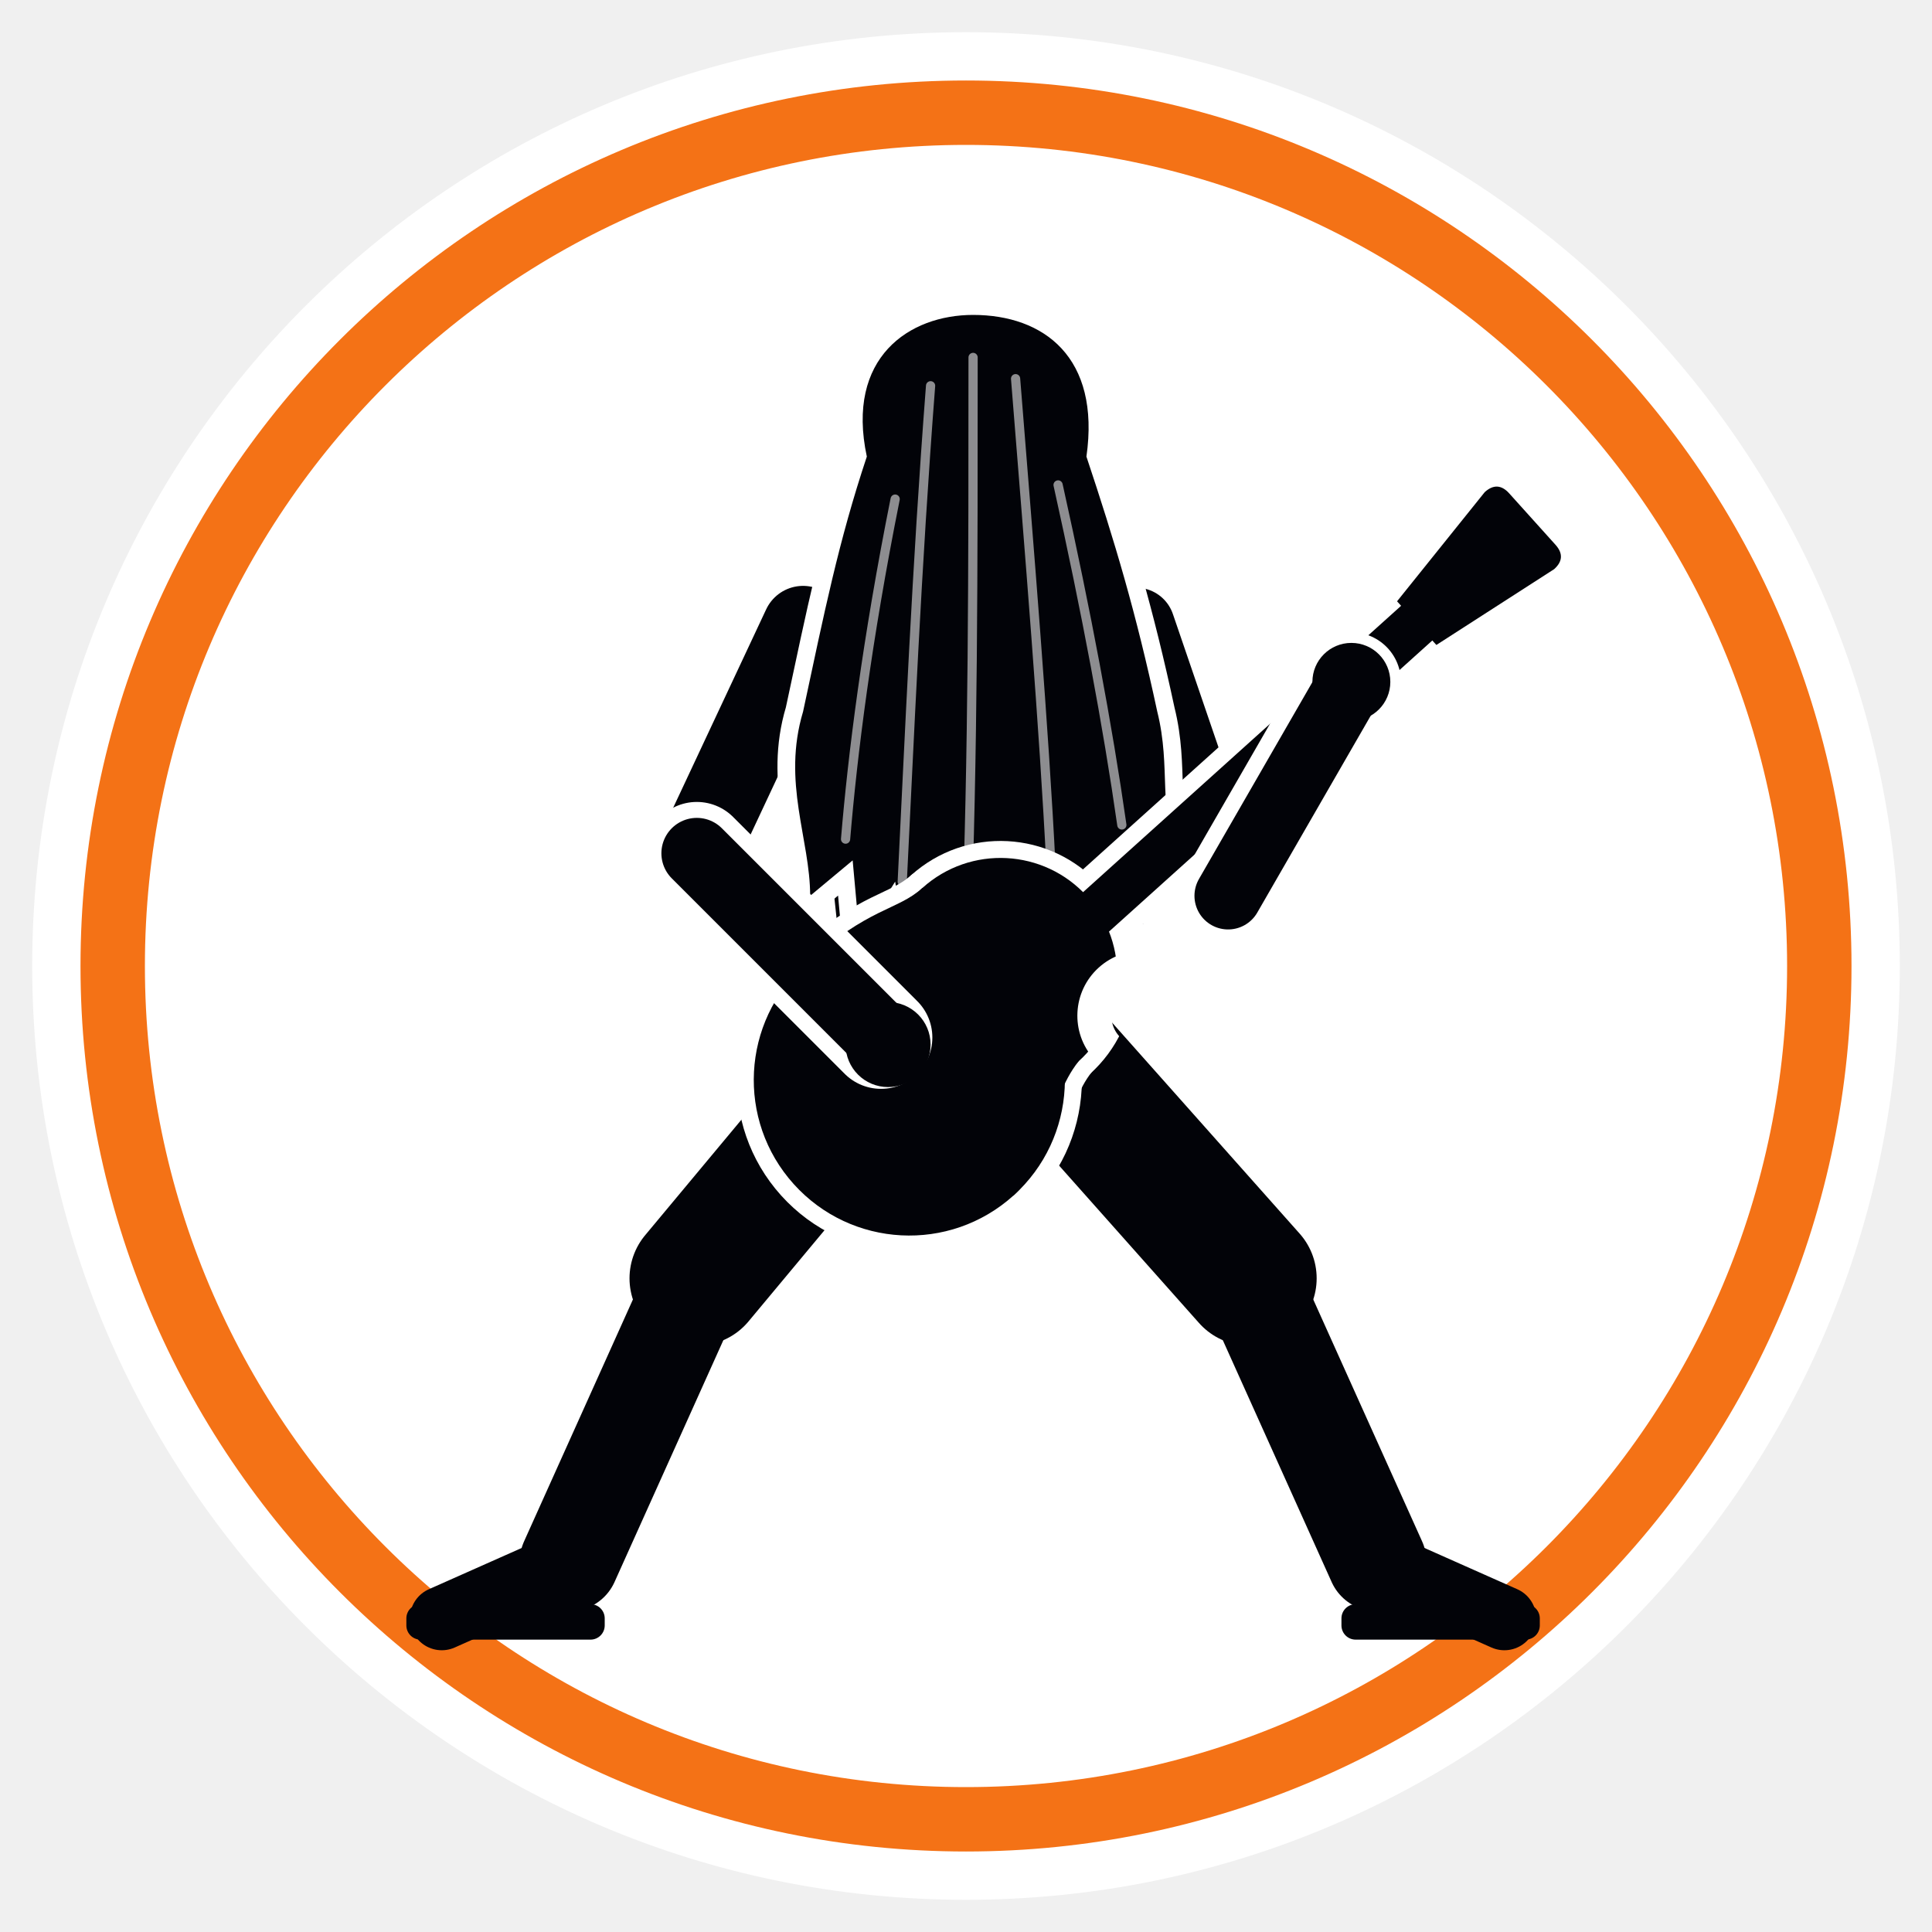
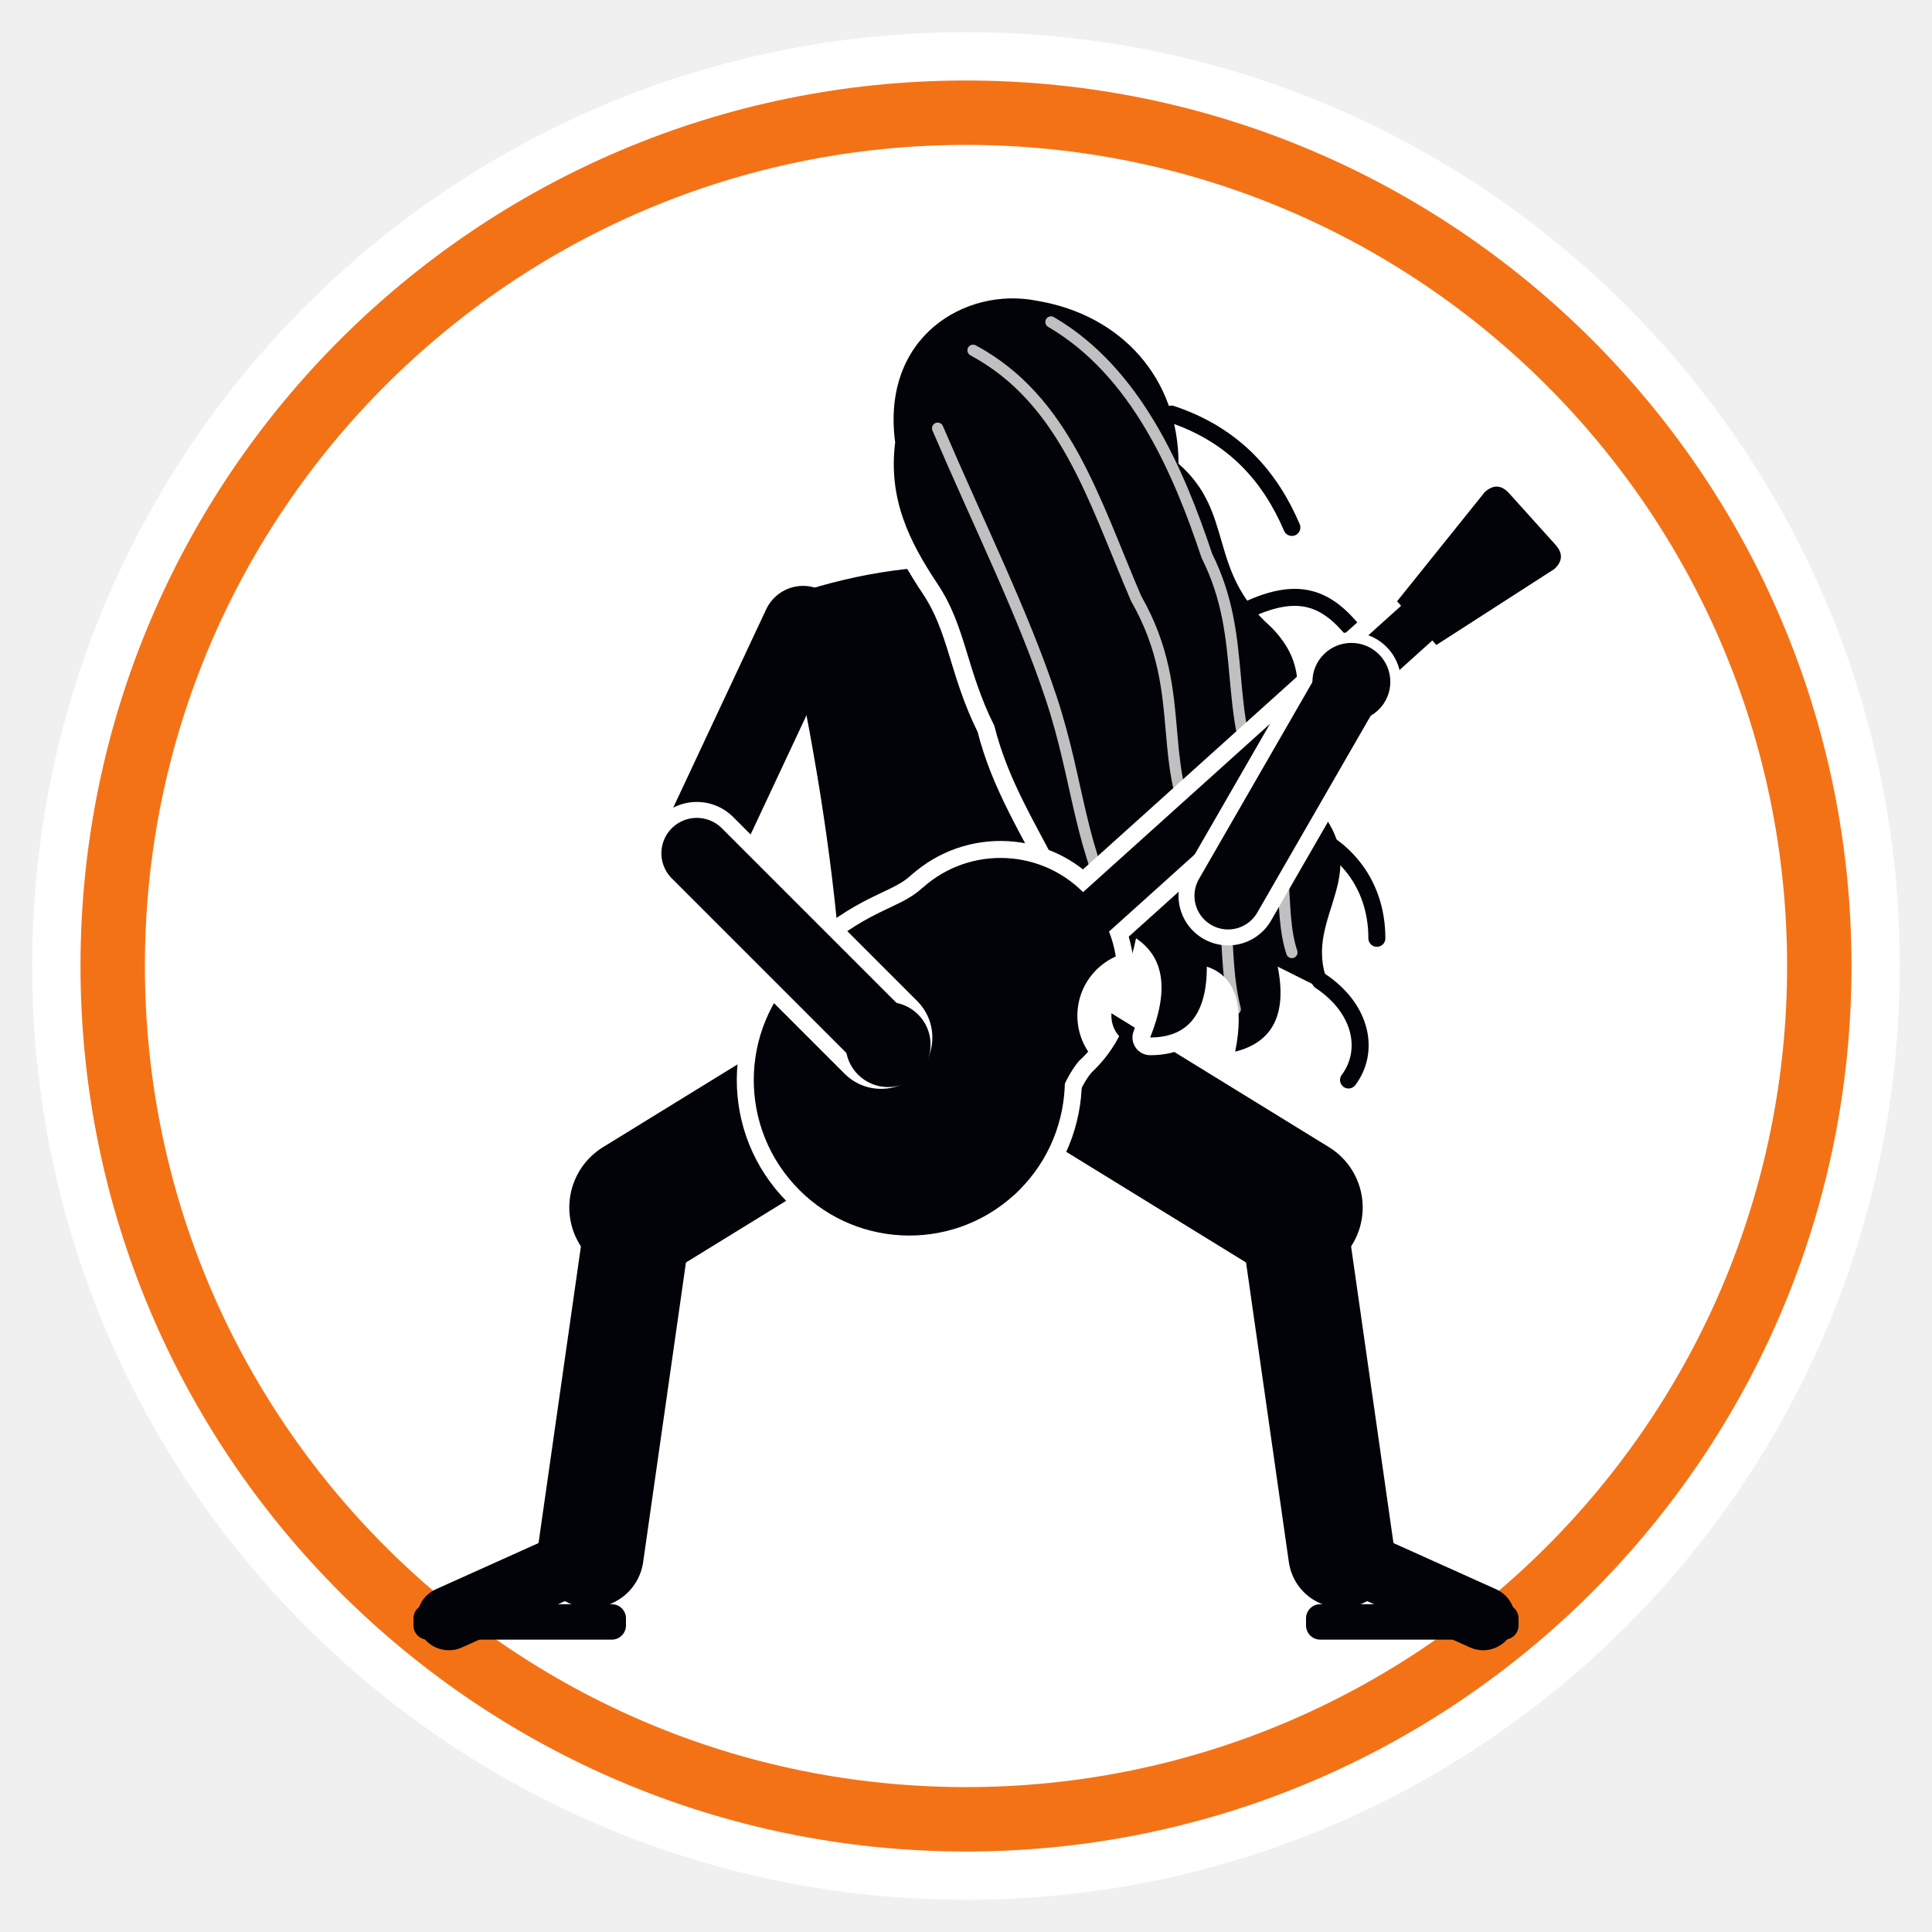
<svg xmlns="http://www.w3.org/2000/svg" width="240" height="240" viewBox="0 0 240 240">
  <circle cx="120" cy="120" r="116" fill="#ffffff" />
  <circle cx="120" cy="120" r="106" fill="none" stroke="#f47216" stroke-width="8" />
  <g transform="translate(32 18) scale(0.88)">
-     <path d="M92.0 124.0 L62.0 160.0" fill="none" stroke="#020308" stroke-width="19" stroke-linecap="round" stroke-linejoin="round" />
-     <path d="M62.0 160.0 L44.0 200.0" fill="none" stroke="#020308" stroke-width="14" stroke-linecap="round" stroke-linejoin="round" />
-     <path d="M44.0 200.0 L26.0 208.0" fill="none" stroke="#020308" stroke-width="9" stroke-linecap="round" stroke-linejoin="round" />
-     <rect x="21" y="206" width="28" height="5" rx="2" fill="#020308" />
-     <path d="M108.0 124.0 L140.0 160.0" fill="none" stroke="#020308" stroke-width="19" stroke-linecap="round" stroke-linejoin="round" />
-     <path d="M140.0 160.0 L158.0 200.0" fill="none" stroke="#020308" stroke-width="14" stroke-linecap="round" stroke-linejoin="round" />
-     <path d="M158.0 200.0 L176.0 208.0" fill="none" stroke="#020308" stroke-width="9" stroke-linecap="round" stroke-linejoin="round" />
-     <rect x="153" y="206" width="28" height="5" rx="2" fill="#020308" />
+     <path d="M93.0 126.0 L54.0 150.0" fill="none" stroke="#020308" stroke-width="20" stroke-linecap="round" stroke-linejoin="round" />
+     <path d="M54.0 150.0 L47.0 199.0" fill="none" stroke="#020308" stroke-width="15" stroke-linecap="round" stroke-linejoin="round" />
+     <path d="M47.0 199.0 L27.0 208.0" fill="none" stroke="#020308" stroke-width="9" stroke-linecap="round" stroke-linejoin="round" />
+     <rect x="22" y="206" width="30" height="5" rx="2" fill="#020308" />
+     <path d="M107.0 126.0 L146.0 150.0" fill="none" stroke="#020308" stroke-width="20" stroke-linecap="round" stroke-linejoin="round" />
+     <path d="M146.0 150.0 L153.0 199.0" fill="none" stroke="#020308" stroke-width="15" stroke-linecap="round" stroke-linejoin="round" />
+     <path d="M153.0 199.0 L173.0 208.0" fill="none" stroke="#020308" stroke-width="9" stroke-linecap="round" stroke-linejoin="round" />
+     <rect x="148" y="206" width="30" height="5" rx="2" fill="#020308" />
    <path d="M84 128 L116 128 L118 112 Q119 90 128 66 Q102 54 74 64 Q80 90 82 112 Z" fill="#020308" />
-     <path d="M94 62 L107 60 L106 50 L95 51 Z" fill="#020308" />
-     <ellipse cx="101" cy="45" rx="11.5" ry="12.5" fill="#020308" />
+     <path d="M95 62 L108 60 L108 50 L97 51 Z" fill="#020308" />
+     <ellipse cx="104" cy="45" rx="11.5" ry="12.5" fill="#020308" />
    <path d="M124.0 68.0 L137.0 106.0" fill="none" stroke="#020308" stroke-width="11" stroke-linecap="round" stroke-linejoin="round" />
    <path d="M77.0 68.0 L62.0 100.0" fill="none" stroke="#020308" stroke-width="11.5" stroke-linecap="round" stroke-linejoin="round" />
-     <path d="M86 44 C83 30 92 24 101 24 C111 24 119 30 117 44 C121 56 124 66 127 80 C129 88 127 94 130 100 L124 102 L125 110 L119 104 L117 115 L112 105 L108 117 L104 106 L100 119 L97 106 L92 116 L90 104 L85 112 L84 101 L78 106 C78 98 74 90 77 80 C80 66 82 56 86 44 Z" fill="#ffffff" stroke="#ffffff" stroke-width="5" stroke-linejoin="round" />
-     <path d="M86 44 C83 30 92 24 101 24 C111 24 119 30 117 44 C121 56 124 66 127 80 C129 88 127 94 130 100 L124 102 L125 110 L119 104 L117 115 L112 105 L108 117 L104 106 L100 119 L97 106 L92 116 L90 104 L85 112 L84 101 L78 106 C78 98 74 90 77 80 C80 66 82 56 86 44 Z" fill="#020308" />
-     <path d="M95 34 C93 60 92 84 91 104" fill="none" stroke="#ffffff" stroke-width="1.3" stroke-linecap="round" opacity="0.55" />
-     <path d="M101 30 C101 60 101 86 100 112" fill="none" stroke="#ffffff" stroke-width="1.3" stroke-linecap="round" opacity="0.55" />
-     <path d="M107 33 C109 58 111 82 112 102" fill="none" stroke="#ffffff" stroke-width="1.3" stroke-linecap="round" opacity="0.55" />
-     <path d="M90 50 C86 70 84 86 83 98" fill="none" stroke="#ffffff" stroke-width="1.3" stroke-linecap="round" opacity="0.55" />
-     <path d="M113 48 C117 66 120 82 122 96" fill="none" stroke="#ffffff" stroke-width="1.3" stroke-linecap="round" opacity="0.55" />
+     <path d="M90 42 C88 27 100 20 110 22 C122 24 130 33 130 45 C138 52 134 60 143 68 C152 77 141 84 150 94 C158 104 146 110 152 120 L144 116 Q146 126 138 128 Q140 118 134 116 Q134 126 126 126 Q130 116 124 112 Q122 122 116 120 Q120 110 114 104 C110 96 106 90 104 82 C100 74 100 68 96 62 C92 56 89 50 90 42 Z" fill="#ffffff" stroke="#ffffff" stroke-width="5" stroke-linejoin="round" />
+     <path d="M129 38 C138 41 143 47 146 54" fill="none" stroke="#ffffff" stroke-width="5.5" stroke-linecap="round" />
+     <path d="M145 96 C153 98 158 104 158 112" fill="none" stroke="#ffffff" stroke-width="5.5" stroke-linecap="round" />
+     <path d="M139 66 C147 62 151 64 155 69" fill="none" stroke="#ffffff" stroke-width="5.5" stroke-linecap="round" />
+     <path d="M150 118 C156 122 157 128 154 132" fill="none" stroke="#ffffff" stroke-width="5.5" stroke-linecap="round" />
+     <path d="M90 42 C88 27 100 20 110 22 C122 24 130 33 130 45 C138 52 134 60 143 68 C152 77 141 84 150 94 C158 104 146 110 152 120 L144 116 Q146 126 138 128 Q140 118 134 116 Q134 126 126 126 Q130 116 124 112 Q122 122 116 120 Q120 110 114 104 C110 96 106 90 104 82 C100 74 100 68 96 62 C92 56 89 50 90 42 Z" fill="#020308" />
+     <path d="M129 38 C138 41 143 47 146 54" fill="none" stroke="#020308" stroke-width="2.4" stroke-linecap="round" />
+     <path d="M145 96 C153 98 158 104 158 112" fill="none" stroke="#020308" stroke-width="2.4" stroke-linecap="round" />
+     <path d="M139 66 C147 62 151 64 155 69" fill="none" stroke="#020308" stroke-width="2.4" stroke-linecap="round" />
+     <path d="M150 118 C156 122 157 128 154 132" fill="none" stroke="#020308" stroke-width="2.4" stroke-linecap="round" />
+     <path d="M101 29 C114 36 118 50 124 64 C132 78 126 88 134 100 C138 108 136 114 138 122" fill="none" stroke="#ffffff" stroke-width="1.6" stroke-linecap="round" opacity="0.75" />
+     <path d="M96 40 C102 54 108 66 112 78 C116 90 116 100 122 110" fill="none" stroke="#ffffff" stroke-width="1.6" stroke-linecap="round" opacity="0.75" />
+     <path d="M112 25 C124 32 130 46 134 58 C140 70 136 80 142 92 C146 100 144 108 146 114" fill="none" stroke="#ffffff" stroke-width="1.6" stroke-linecap="round" opacity="0.75" />
    <g transform="translate(92 132) rotate(-42) scale(1.22)" fill="#ffffff" stroke="#ffffff" stroke-width="3.93" stroke-linejoin="round">
      <mask id="g3a" maskUnits="userSpaceOnUse" x="-60" y="-60" width="220" height="120">
        <rect x="-60" y="-60" width="220" height="120" fill="#fff" />
        <circle cx="25" cy="12.5" r="5.53" fill="#000" />
      </mask>
      <g mask="url(#g3a)">
        <circle cx="0" cy="0" r="18" />
        <circle cx="16" cy="-2" r="13.5" />
        <path d="M0 -18 C10 -18 12 -15.5 16 -15.5 L16 11.5 C10 12.5 6 18 0 18 Z" />
      </g>
      <rect x="22" y="-2.7" width="58" height="5.4" rx="1" />
      <path d="M79 -3.4 L95 -6 Q97 -6 97 -4 L97 4 Q97 6 95 6 L79 3.4 Z" />
    </g>
    <g transform="translate(92 132) rotate(-42) scale(1.22)" fill="#020308">
      <mask id="g3b" maskUnits="userSpaceOnUse" x="-60" y="-60" width="220" height="120">
        <rect x="-60" y="-60" width="220" height="120" fill="#fff" />
        <circle cx="25" cy="12.5" r="7.50" fill="#000" />
      </mask>
      <g mask="url(#g3b)">
        <circle cx="0" cy="0" r="18" />
        <circle cx="16" cy="-2" r="13.5" />
        <path d="M0 -18 C10 -18 12 -15.5 16 -15.5 L16 11.5 C10 12.5 6 18 0 18 Z" />
      </g>
      <rect x="22" y="-2.7" width="58" height="5.4" rx="1" />
      <path d="M79 -3.4 L95 -6 Q97 -6 97 -4 L97 4 Q97 6 95 6 L79 3.4 Z" />
    </g>
    <path d="M62.0 100.0 L88.0 126.0" fill="none" stroke="#ffffff" stroke-width="14.5" stroke-linecap="round" stroke-linejoin="round" />
    <path d="M62.0 100.0 L88.0 126.0" fill="none" stroke="#020308" stroke-width="10" stroke-linecap="round" stroke-linejoin="round" />
    <path d="M137.0 106.0 L154.4 75.8" fill="none" stroke="#ffffff" stroke-width="14.0" stroke-linecap="round" stroke-linejoin="round" />
    <path d="M137.0 106.0 L154.4 75.8" fill="none" stroke="#020308" stroke-width="9.5" stroke-linecap="round" stroke-linejoin="round" />
    <circle cx="89" cy="127" r="6" fill="#020308" />
    <circle cx="154.4" cy="75.8" r="5.5" fill="#020308" />
  </g>
</svg>
